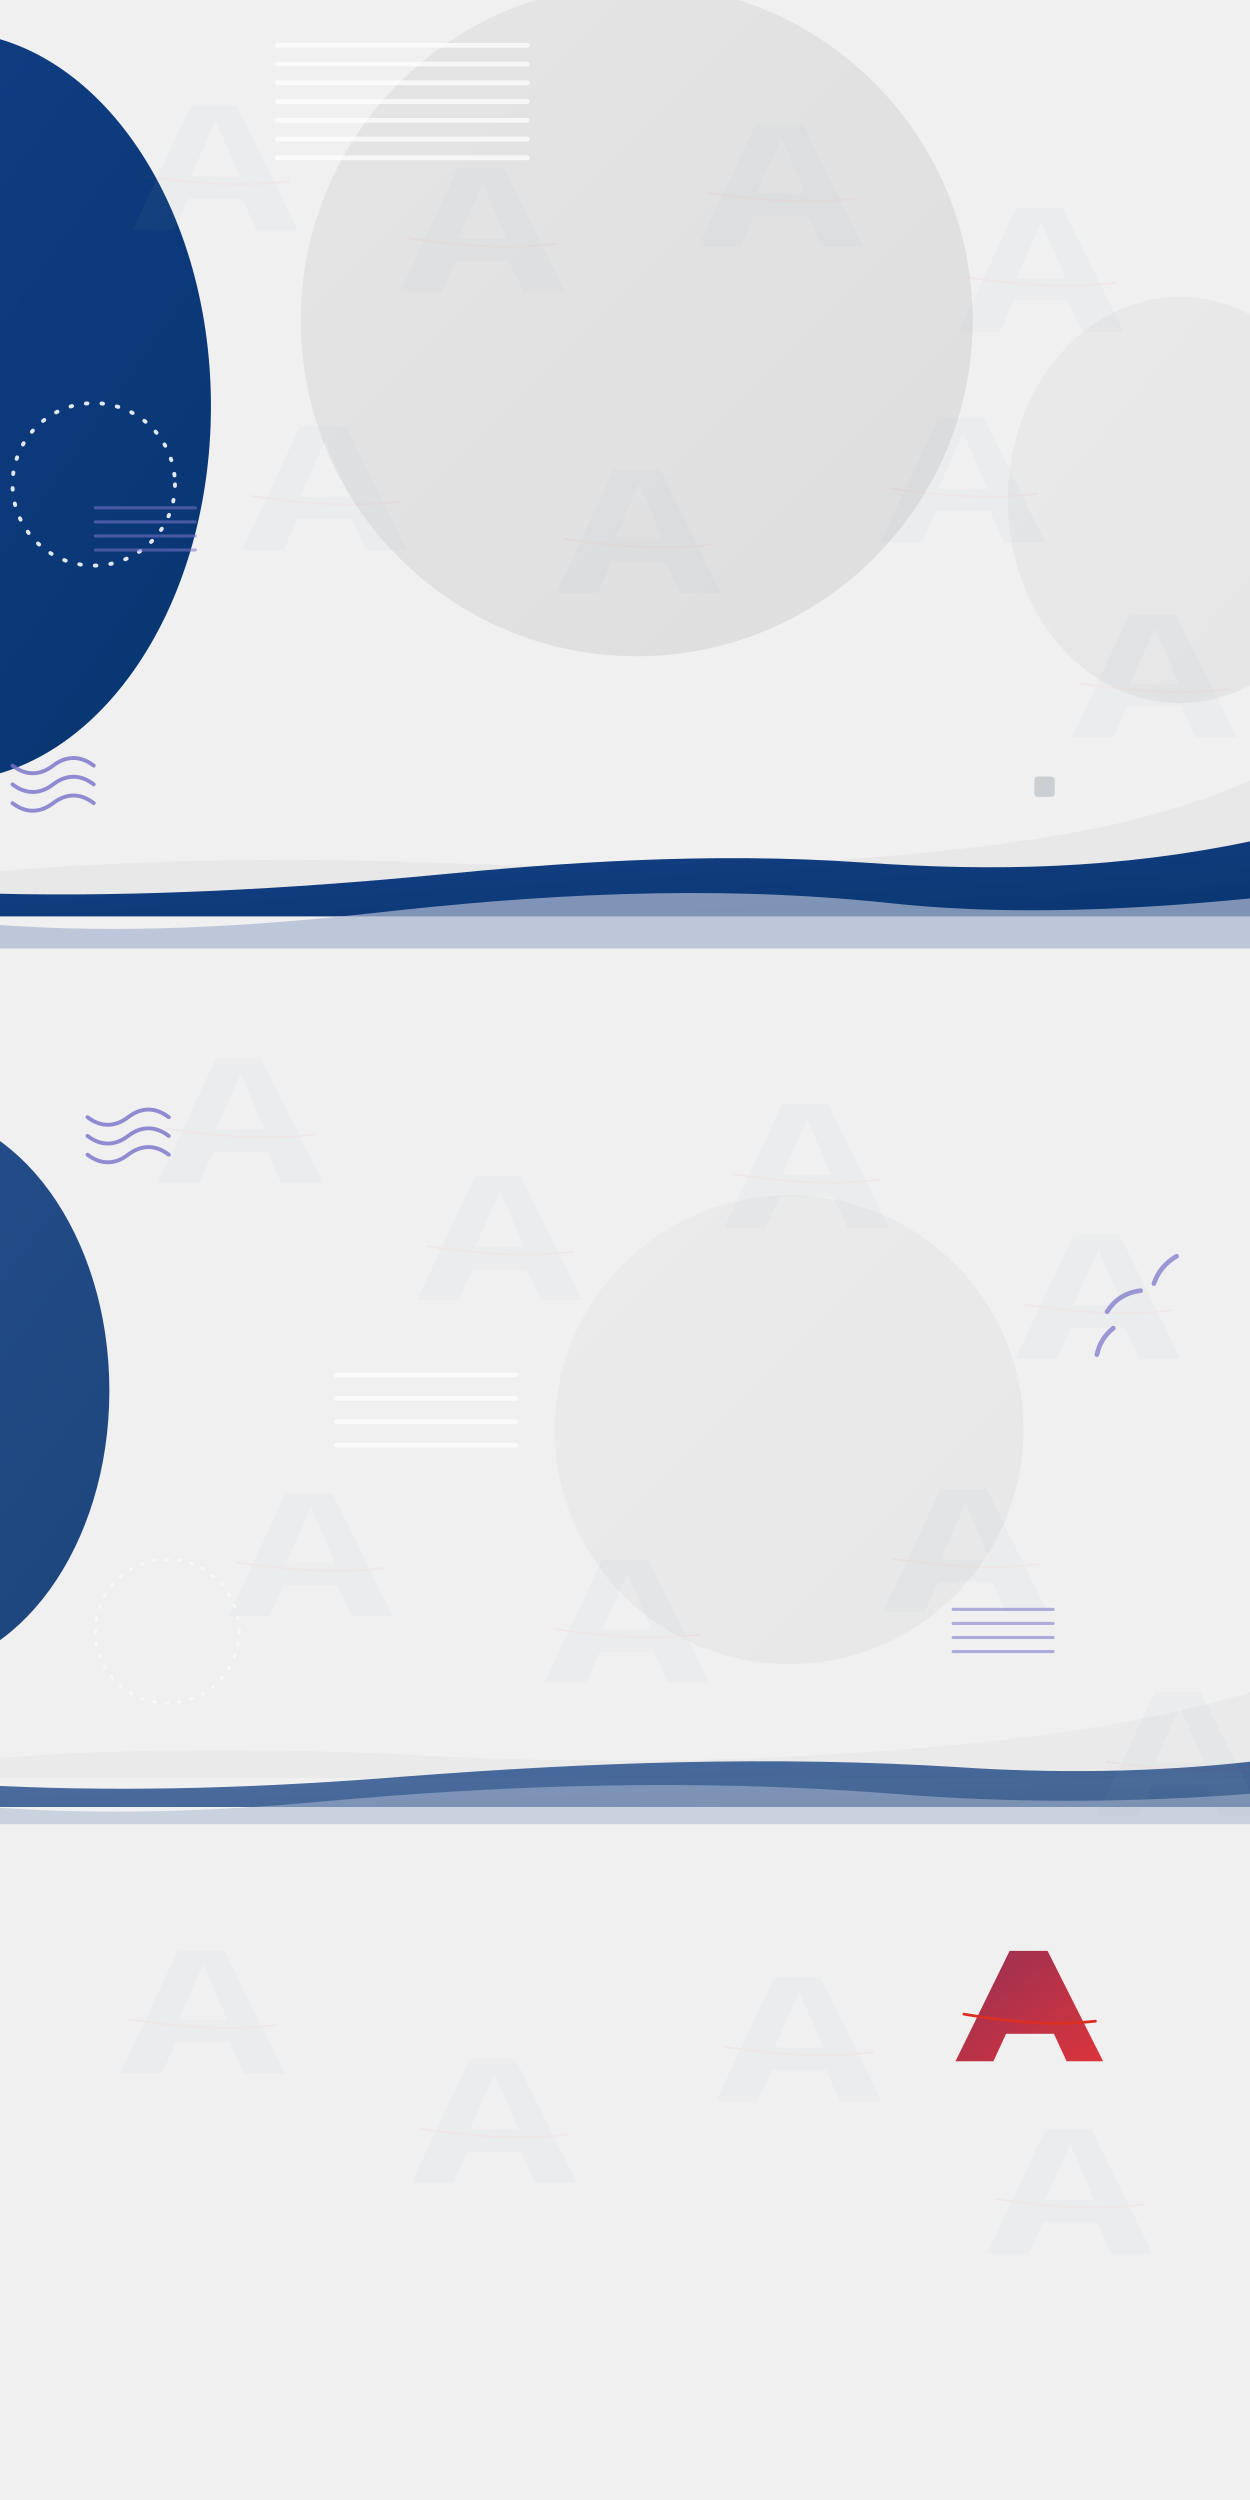
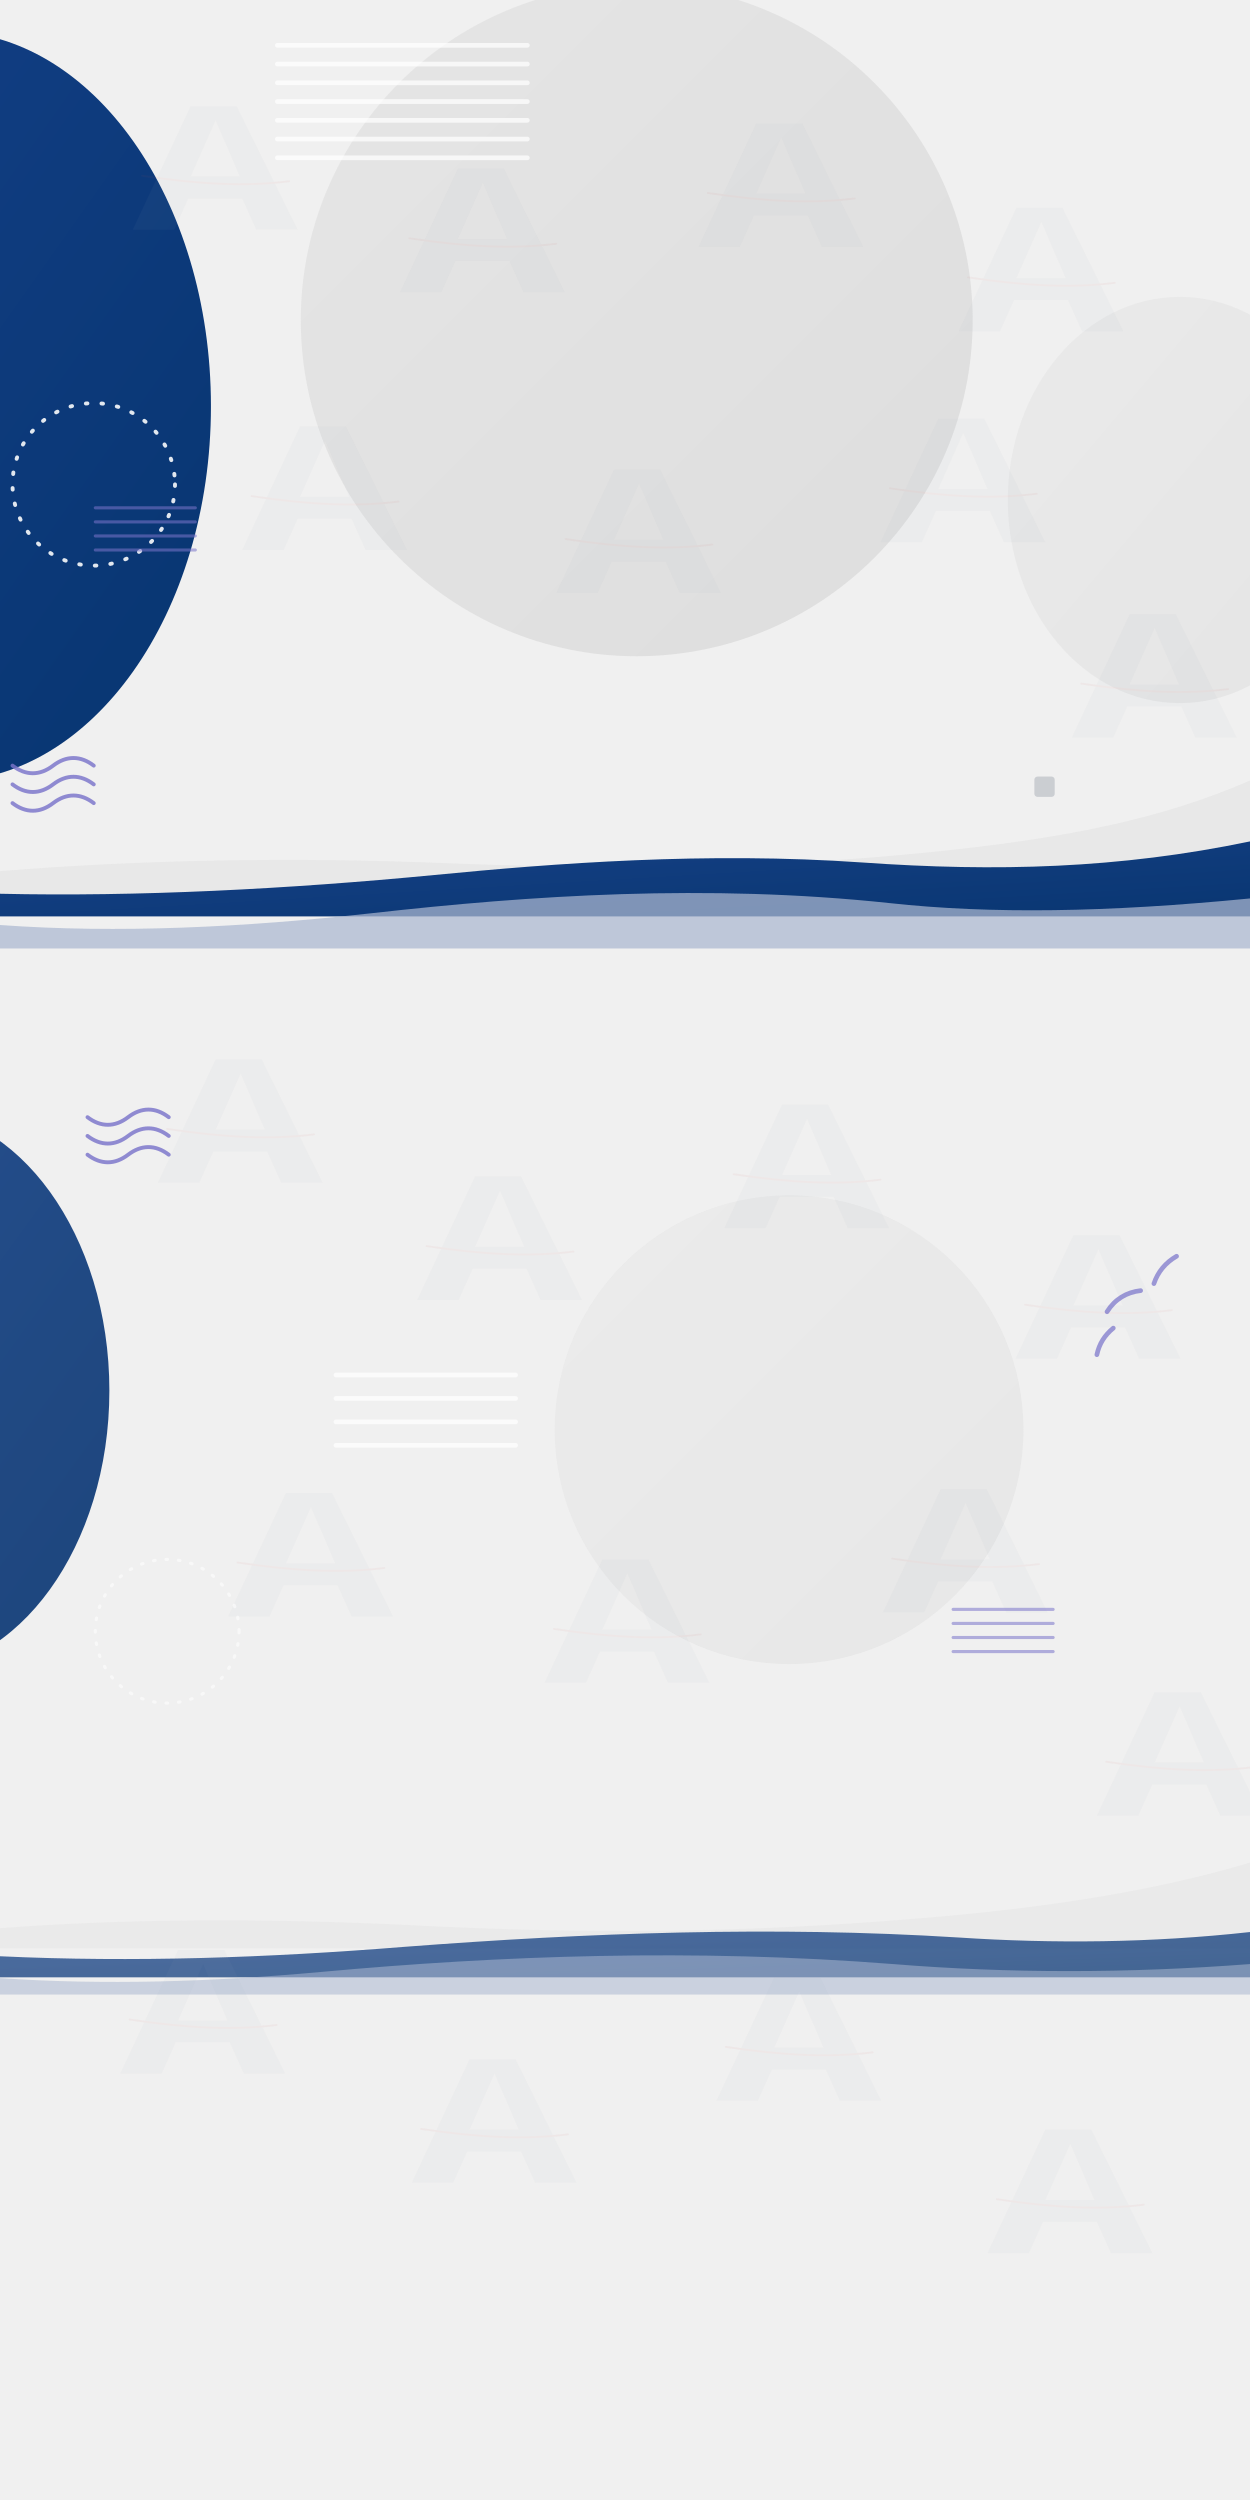
<svg xmlns="http://www.w3.org/2000/svg" width="1600" height="3200" viewBox="0 0 1600 3200" fill="none">
  <defs>
    <linearGradient id="navyGrad" x1="0" y1="0" x2="1" y2="1">
      <stop offset="0" stop-color="#0d3a84" />
      <stop offset="1" stop-color="#002f6c" />
    </linearGradient>
    <linearGradient id="lightGrad" x1="0" y1="0" x2="1" y2="1">
      <stop offset="0" stop-color="#dbdbdb" />
      <stop offset="1" stop-color="#c9c9c9" />
    </linearGradient>
    <linearGradient id="redAGrad" x1="0" y1="0" x2="1" y2="1">
      <stop offset="0" stop-color="#92294f" />
      <stop offset="1" stop-color="#da2d34" />
    </linearGradient>
    <g id="waterA" opacity="0.055">
      <path d="M82 184 156 26h59l78 158h-53l-18-40H153l-18 40H82Zm74-68h63l-31-72-32 72Z" fill="#98a0ae" />
      <path d="M94 115c73 11 133 14 188 7" stroke="#c54f4f" stroke-width="2.4" stroke-linecap="round" />
    </g>
    <g id="slats" opacity="0.72" stroke="#ffffff" stroke-width="6" stroke-linecap="round">
      <path d="M0 0h320" />
      <path d="M0 24h320" />
      <path d="M0 48h320" />
      <path d="M0 72h320" />
      <path d="M0 96h320" />
      <path d="M0 120h320" />
      <path d="M0 144h320" />
    </g>
    <g id="accentLines" opacity="0.55" stroke="#7a74ca" stroke-width="4" stroke-linecap="round">
      <path d="M0 0h128" />
      <path d="M0 18h128" />
      <path d="M0 36h128" />
      <path d="M0 54h128" />
    </g>
    <g id="waves" opacity="0.82" stroke="#7a74ca" stroke-width="5" stroke-linecap="round">
      <path d="M0 0c17 13 35 13 52 0s35-13 52 0" />
      <path d="M0 24c17 13 35 13 52 0s35-13 52 0" />
      <path d="M0 48c17 13 35 13 52 0s35-13 52 0" />
    </g>
  </defs>
  <ellipse cx="-70" cy="520" rx="340" ry="480" fill="url(#navyGrad)" opacity="0.97" />
  <circle cx="815" cy="410" r="430" fill="url(#lightGrad)" opacity="0.48" />
  <path d="M0 1115c188-15 380-18 575-10 176 7 398 8 613-14 171-17 298-42 412-92v170H0v-54Z" fill="#d8d8d8" opacity="0.34" />
  <path d="M0 1144c175 4 369-6 556-24 154-15 348-30 548-16 171 12 328 8 496-27v96H0v-29Z" fill="url(#navyGrad)" opacity="0.96" />
  <path d="M0 1184c151 11 312 3 475-15 204-23 430-38 664-13 129 14 277 12 461-6v64H0v-30Z" fill="#aab7d0" opacity="0.72" />
  <ellipse cx="1510" cy="640" rx="220" ry="260" fill="url(#lightGrad)" opacity="0.28" />
  <ellipse cx="-120" cy="1780" rx="260" ry="360" fill="url(#navyGrad)" opacity="0.88" />
  <circle cx="1010" cy="1830" r="300" fill="url(#lightGrad)" opacity="0.24" />
-   <path d="M0 2250c160-12 334-13 522-4 227 12 432 10 648-8 165-13 311-36 430-72v110H0v-26Z" fill="#d6d6d6" opacity="0.22" />
-   <path d="M0 2286c171 8 342 2 517-12 236-18 471-27 710-12 121 8 246 7 373-7v58H0v-27Z" fill="url(#navyGrad)" opacity="0.72" />
-   <path d="M0 2314c132 9 270 5 412-8 229-21 476-30 731-10 148 12 300 12 457 0v39H0v-21Z" fill="#aab7d0" opacity="0.54" />
+   <path d="M0 2468c160-12 334-13 522-4 227 12 432 10 648-8 165-13 311-36 430-72v110H0v-26Z" fill="#d6d6d6" opacity="0.22" />
+   <path d="M0 2504c171 8 342 2 517-12 236-18 471-27 710-12 121 8 246 7 373-7v58H0v-27Z" fill="url(#navyGrad)" opacity="0.72" />
+   <path d="M0 2532c132 9 270 5 412-8 229-21 476-30 731-10 148 12 300 12 457 0v39H0v-21Z" fill="#aab7d0" opacity="0.54" />
  <use href="#waterA" x="88" y="110" />
  <use href="#waterA" x="430" y="190" />
  <use href="#waterA" x="812" y="132" />
  <use href="#waterA" x="1145" y="240" />
  <use href="#waterA" x="228" y="520" />
  <use href="#waterA" x="630" y="575" />
  <use href="#waterA" x="1045" y="510" />
  <use href="#waterA" x="1290" y="760" />
  <use href="#waterA" x="120" y="1330" />
  <use href="#waterA" x="452" y="1480" />
  <use href="#waterA" x="845" y="1388" />
  <use href="#waterA" x="1218" y="1555" />
  <use href="#waterA" x="210" y="1885" />
  <use href="#waterA" x="615" y="1970" />
  <use href="#waterA" x="1048" y="1880" />
  <use href="#waterA" x="1322" y="2140" />
  <use href="#waterA" x="72" y="2470" />
  <use href="#waterA" x="445" y="2610" />
  <use href="#waterA" x="835" y="2505" />
  <use href="#waterA" x="1182" y="2700" />
  <g transform="translate(355 58)">
    <use href="#slats" />
  </g>
  <circle cx="120" cy="620" r="104" stroke="#ffffff" stroke-width="5" stroke-dasharray="2 18" stroke-linecap="round" opacity="0.88" />
  <g transform="translate(122 650)">
    <use href="#accentLines" />
  </g>
  <g transform="translate(16 980)">
    <use href="#waves" />
  </g>
  <rect x="1324" y="994" width="26" height="26" rx="4" fill="#20304a" opacity="0.18" />
  <g opacity="0.7" stroke="#ffffff" stroke-width="6" stroke-linecap="round">
    <path d="M430 1760h230" />
    <path d="M430 1790h230" />
    <path d="M430 1820h230" />
    <path d="M430 1850h230" />
  </g>
  <path d="M1506 1608c-14 8-24 20-29 35" stroke="#7a74ca" stroke-width="6" stroke-linecap="round" opacity="0.72" />
  <path d="M1460 1652c-18 2-33 11-43 27" stroke="#7a74ca" stroke-width="6" stroke-linecap="round" opacity="0.72" />
  <path d="M1425 1700c-11 9-18 20-21 34" stroke="#7a74ca" stroke-width="6" stroke-linecap="round" opacity="0.72" />
  <g transform="translate(112 1430)">
    <use href="#waves" />
  </g>
  <g transform="translate(1220 2060)">
    <use href="#accentLines" />
  </g>
  <circle cx="214" cy="2088" r="92" stroke="#ffffff" stroke-width="4" stroke-dasharray="2 14" stroke-linecap="round" opacity="0.55" />
-   <g transform="translate(1160 2480) scale(0.9)" opacity="0.96">
-     <path d="M70 176 147 19h54l79 157h-52l-18-39h-68l-18 39H70Z" fill="url(#redAGrad)" />
-     <path d="M82 109c73 13 132 16 187 10" stroke="#da291c" stroke-width="4" stroke-linecap="round" />
-   </g>
</svg>
